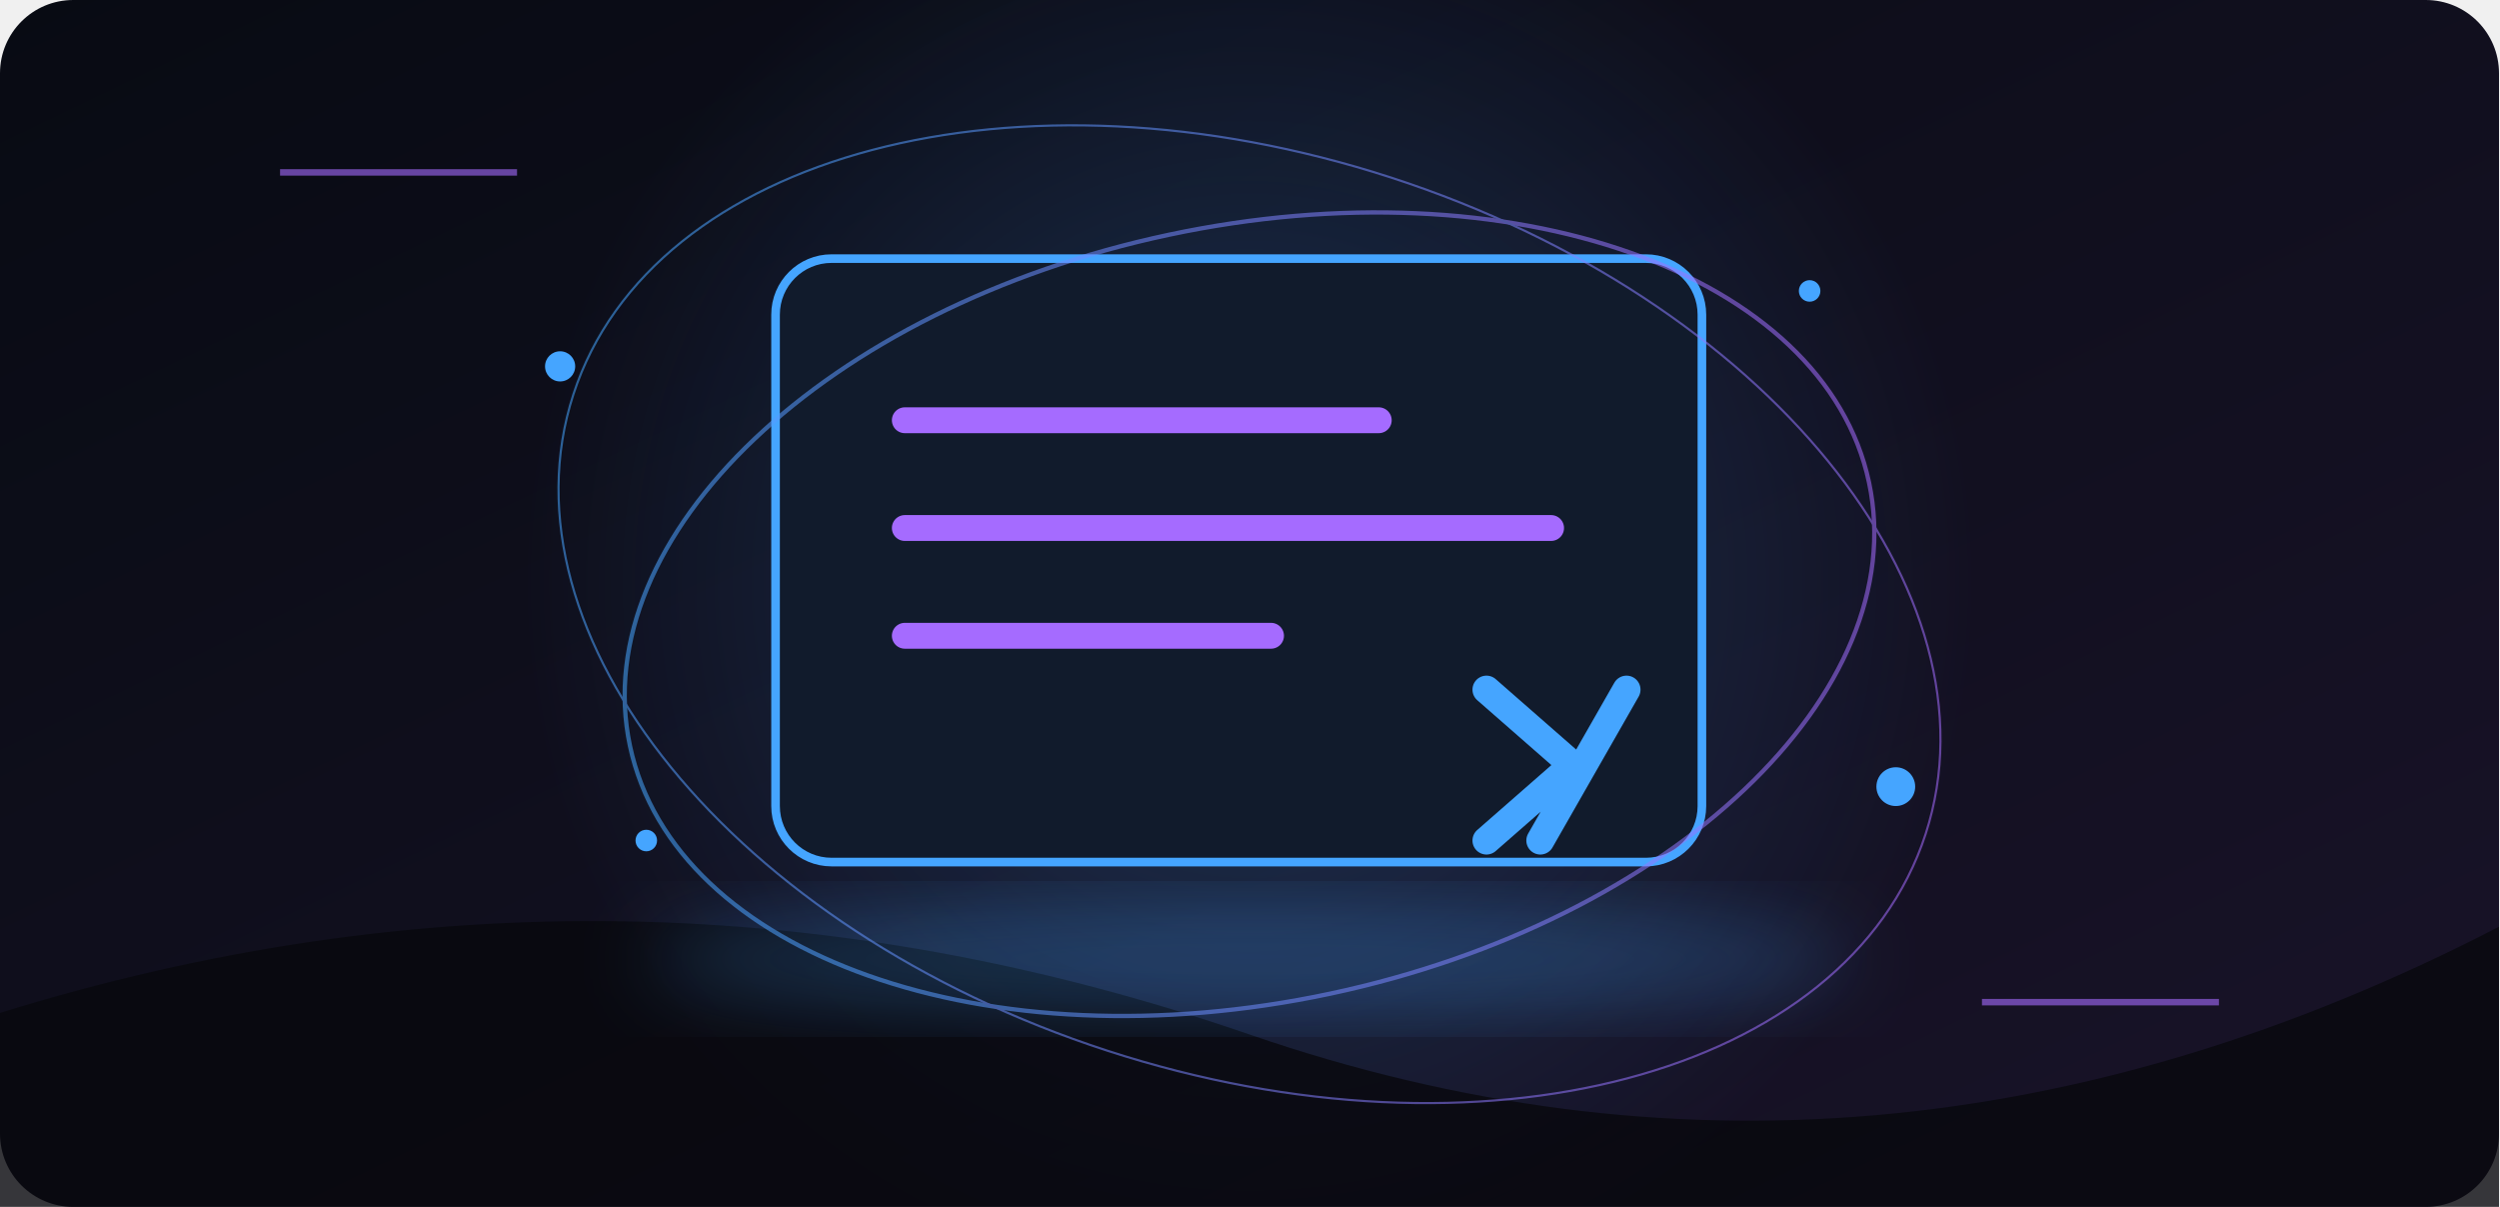
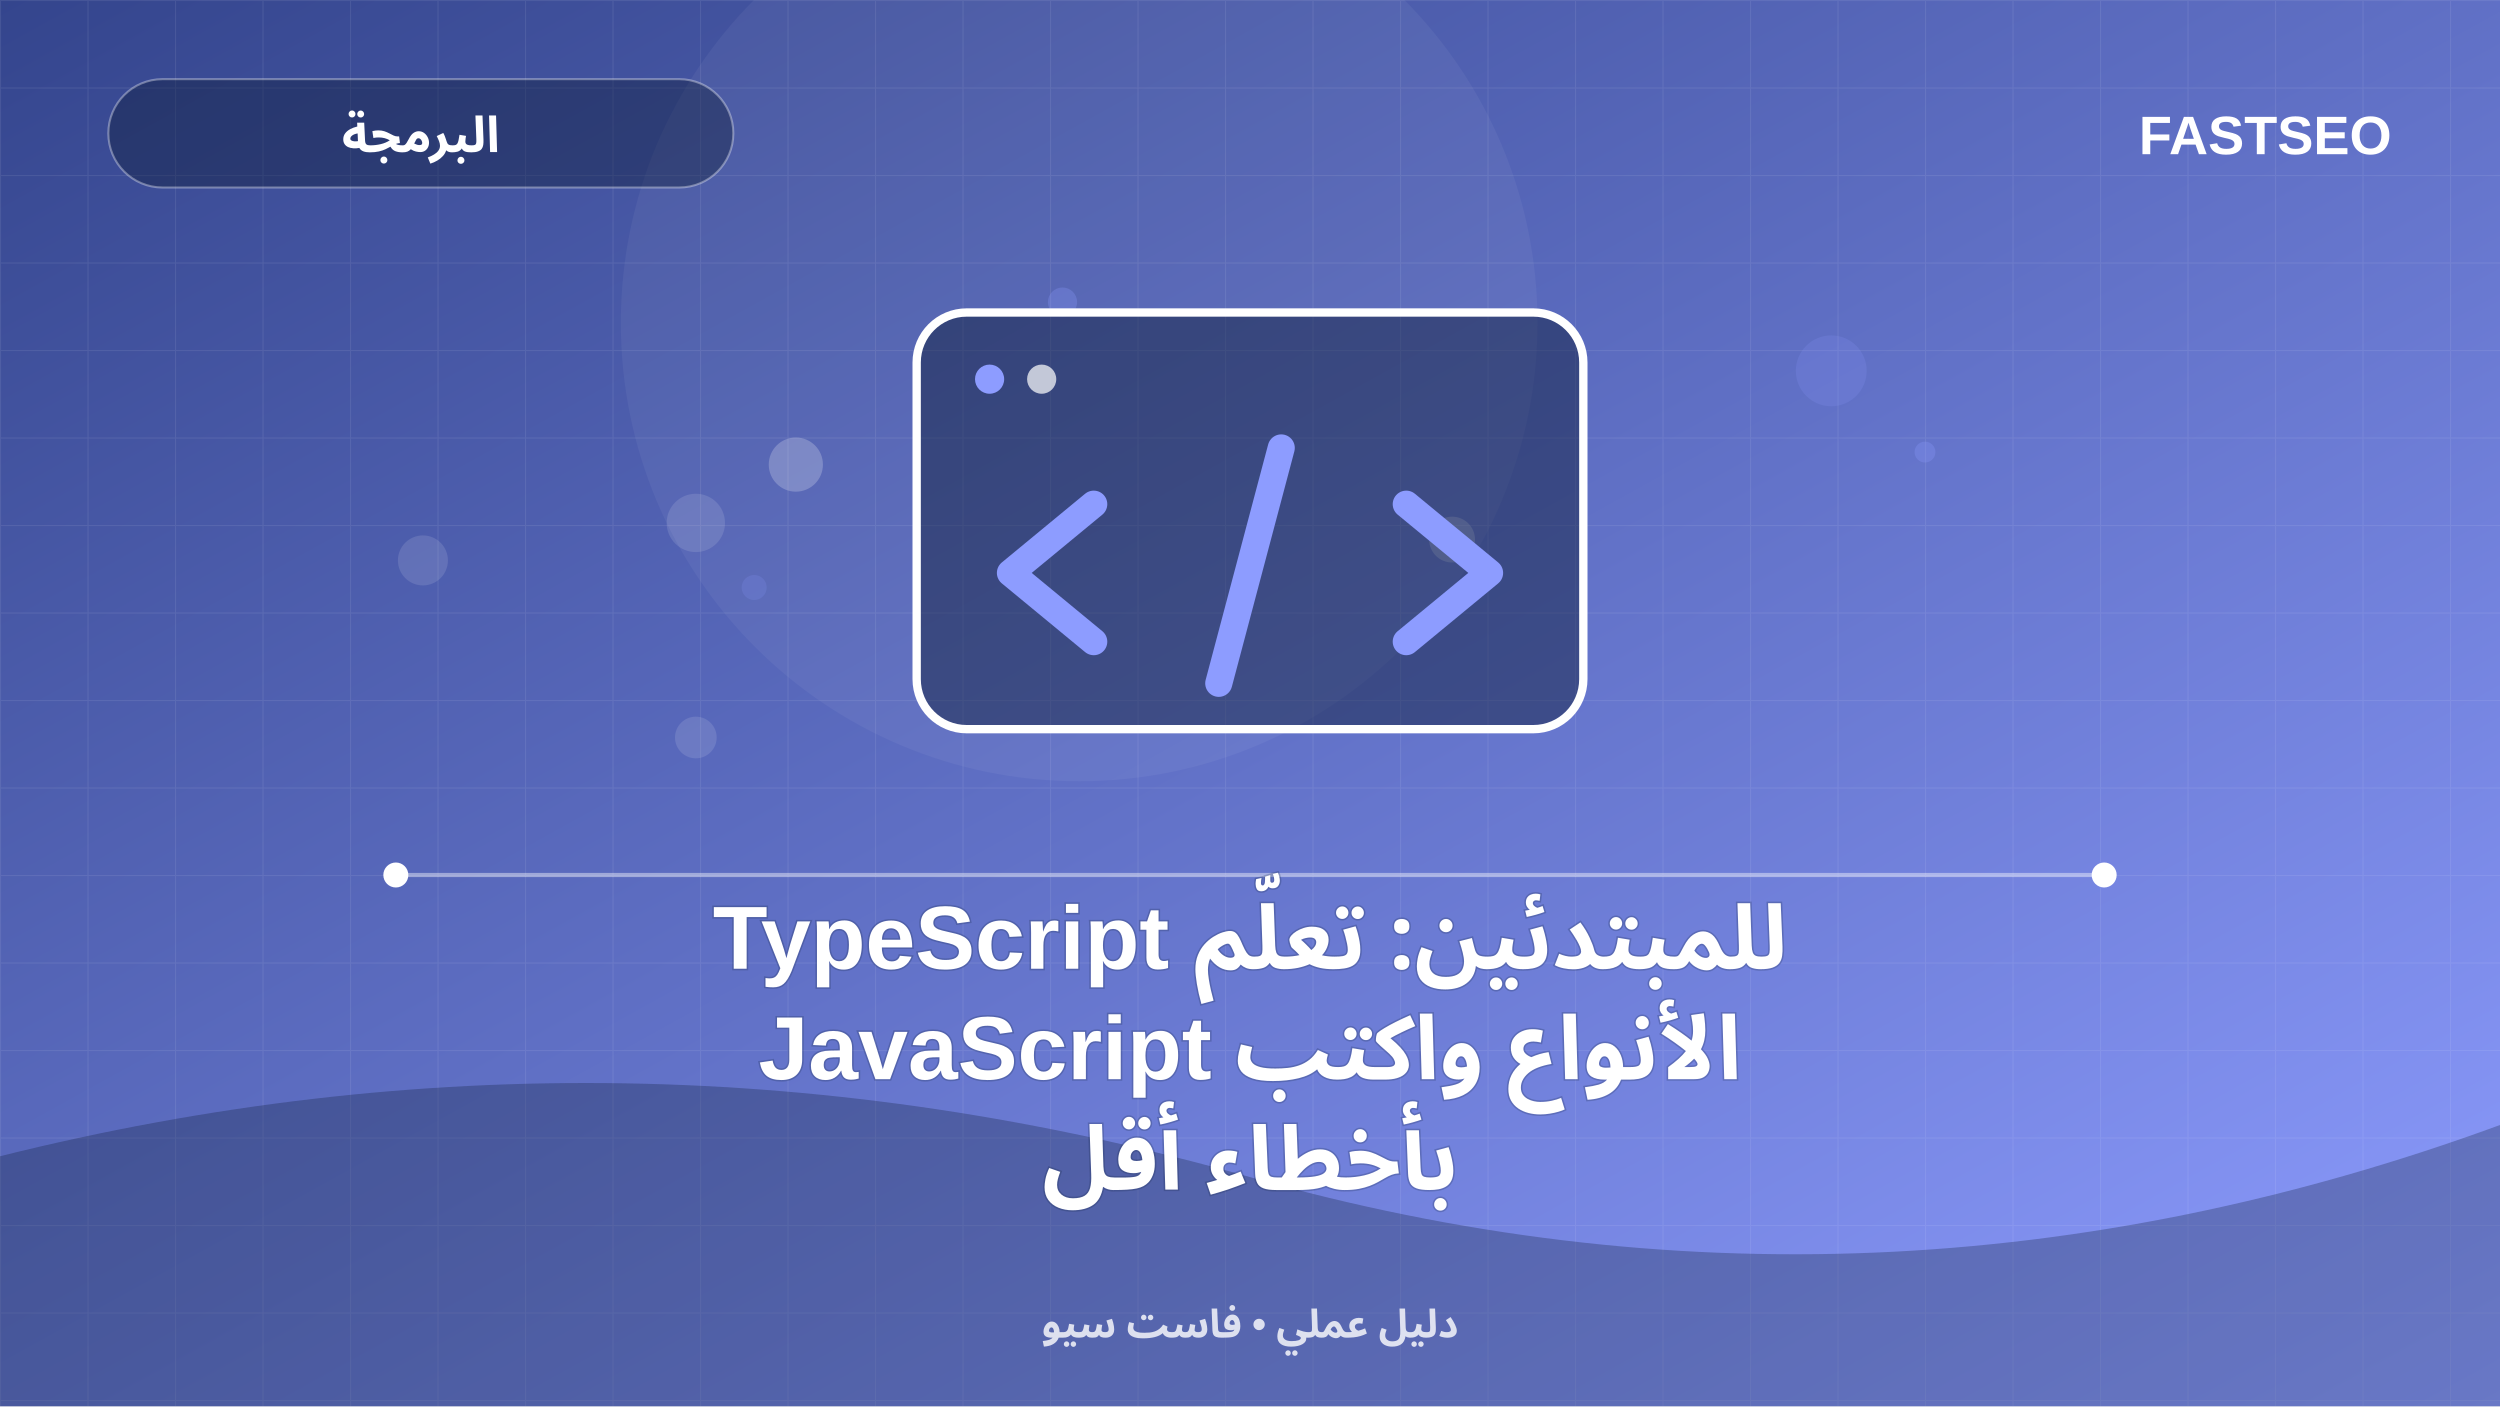
- <svg xmlns="http://www.w3.org/2000/svg" viewBox="0 0 1160 560" role="img" aria-label="TypeScript للمبتدئين: تعلّم الأنواع واكتب JavaScript بأخطاء أقل">
+ <svg xmlns="http://www.w3.org/2000/svg" width="1200" height="675" viewBox="0 0 1200 675" role="img" aria-labelledby="t dsc">
  <defs>
-     <linearGradient id="bg" x2="1" y2="1">
-       <stop stop-color="#080b13" />
-       <stop offset="1" stop-color="#191329" />
+     <linearGradient id="bg" x1="0" y1="0" x2="1" y2="1">
+       <stop stop-color="#34458D" />
+       <stop offset="1" stop-color="#8D9CFF" />
    </linearGradient>
-     <linearGradient id="glow">
-       <stop stop-color="#45a5ff" />
-       <stop offset="1" stop-color="#a56bff" />
-     </linearGradient>
-     <radialGradient id="light">
-       <stop stop-color="#45a5ff" stop-opacity=".24" />
-       <stop offset="1" stop-color="#45a5ff" stop-opacity="0" />
-     </radialGradient>
-     <filter id="shadow">
-       <feGaussianBlur stdDeviation="18" />
-     </filter>
+     <pattern id="g" width="42" height="42" patternUnits="userSpaceOnUse">
+       <path d="M42 0H0V42" fill="none" stroke="#fff" stroke-opacity=".08" />
+     </pattern>
+     <style>.headline{fill:#fff;font-family:'Noto Sans Arabic',Tahoma,Arial,sans-serif;font-size:43px;font-weight:900;paint-order:stroke;stroke:#10213B;stroke-opacity:.22;stroke-width:1.5px}</style>
  </defs>
-   <rect width="1160" height="560" rx="34" fill="url(#bg)" />
-   <circle cx="580" cy="270" r="340" fill="url(#light)" />
-   <path d="M0 470 Q290 380 580 480T1160 430V560H0Z" fill="#07080d" opacity=".8" />
-   <ellipse cx="580" cy="445" rx="280" ry="30" fill="#45a5ff" opacity=".22" filter="url(#shadow)" />
-   <rect x="360" y="120" width="430" height="280" rx="26" fill="#111b2c" stroke="#45a5ff" stroke-width="4" />
-   <path d="M420 195h220M420 245h300M420 295h170" stroke="#a56bff" stroke-width="12" stroke-linecap="round" />
-   <path d="m690 320 40 35-40 35m65-70-40 70" stroke="#45a5ff" stroke-width="13" fill="none" stroke-linecap="round" />
-   <g fill="none" stroke="url(#glow)" opacity=".55">
-     <ellipse cx="580" cy="285" rx="294" ry="180" stroke-width="2" transform="rotate(-12 580 285)" />
-     <ellipse cx="580" cy="285" rx="330" ry="213" stroke-width="1" transform="rotate(18 580 285)" />
+   <rect width="1200" height="675" fill="url(#bg)" />
+   <rect width="1200" height="675" fill="url(#g)" />
+   <circle cx="518" cy="155" r="220" fill="#fff" opacity=".05" />
+   <circle cx="334" cy="354" r="10" fill="#fff" opacity="0.12" />
+   <circle cx="879" cy="178" r="17" fill="#8D9CFF" opacity="0.17" />
+   <circle cx="697" cy="259" r="11" fill="#fff" opacity="0.22" />
+   <circle cx="924" cy="217" r="5" fill="#8D9CFF" opacity="0.27" />
+   <circle cx="203" cy="269" r="12" fill="#fff" opacity="0.12" />
+   <circle cx="362" cy="282" r="6" fill="#8D9CFF" opacity="0.17" />
+   <circle cx="382" cy="223" r="13" fill="#fff" opacity="0.22" />
+   <circle cx="510" cy="145" r="7" fill="#8D9CFF" opacity="0.27" />
+   <circle cx="334" cy="251" r="14" fill="#fff" opacity="0.12" />
+   <path d="M0 555Q300 480 600 565T1200 540V675H0Z" fill="#07152B" opacity=".27" />
+   <g font-family="'Noto Sans Arabic',Tahoma,Arial,sans-serif">
+     <rect x="52" y="38" width="300" height="52" rx="26" fill="#07152B" fill-opacity=".36" stroke="#fff" stroke-opacity=".35" />
+     <text x="202" y="73" text-anchor="middle" fill="#fff" font-size="24" font-weight="800" direction="rtl">البرمجة</text>
+     <text x="1148" y="74" text-anchor="end" fill="#fff" font-size="26" font-weight="900">FASTSEO</text>
+     <g transform="translate(600 250)">
+       <rect x="-160" y="-100" width="320" height="200" rx="24" fill="#07152B" fill-opacity=".42" stroke="#fff" stroke-width="4" />
+       <circle cx="-125" cy="-68" r="7" fill="#8D9CFF" />
+       <circle cx="-100" cy="-68" r="7" fill="#fff" opacity=".7" />
+       <path d="M-75 -8L-115 25 -75 58M75 -8L115 25 75 58M15 -35L-15 78" fill="none" stroke="#8D9CFF" stroke-width="13" stroke-linecap="round" stroke-linejoin="round" />
+     </g>
+     <path d="M190 420H1010" stroke="#fff" stroke-opacity=".42" stroke-width="2" />
+     <circle cx="190" cy="420" r="6" fill="#fff" />
+     <circle cx="1010" cy="420" r="6" fill="#fff" />
+     <text class="headline" x="600" y="465" text-anchor="middle" direction="rtl" unicode-bidi="plaintext">TypeScript للمبتدئين: تعلّم</text>
+     <text class="headline" x="600" y="518" text-anchor="middle" direction="rtl" unicode-bidi="plaintext">الأنواع واكتب JavaScript</text>
+     <text class="headline" x="600" y="571" text-anchor="middle" direction="rtl" unicode-bidi="plaintext">بأخطاء أقل</text>
+     <text x="600" y="642" text-anchor="middle" fill="#fff" opacity=".8" font-size="19" font-weight="700" direction="rtl">دليل عملي • فاست سيو</text>
  </g>
-   <g fill="#45a5ff">
-     <circle cx="260" cy="170" r="7" />
-     <circle cx="880" cy="365" r="9" />
-     <circle cx="840" cy="135" r="5" />
-     <circle cx="300" cy="390" r="5" />
-   </g>
-   <path d="M130 80h110M920 465h110" stroke="#a56bff" stroke-width="3" opacity=".6" />
</svg>
